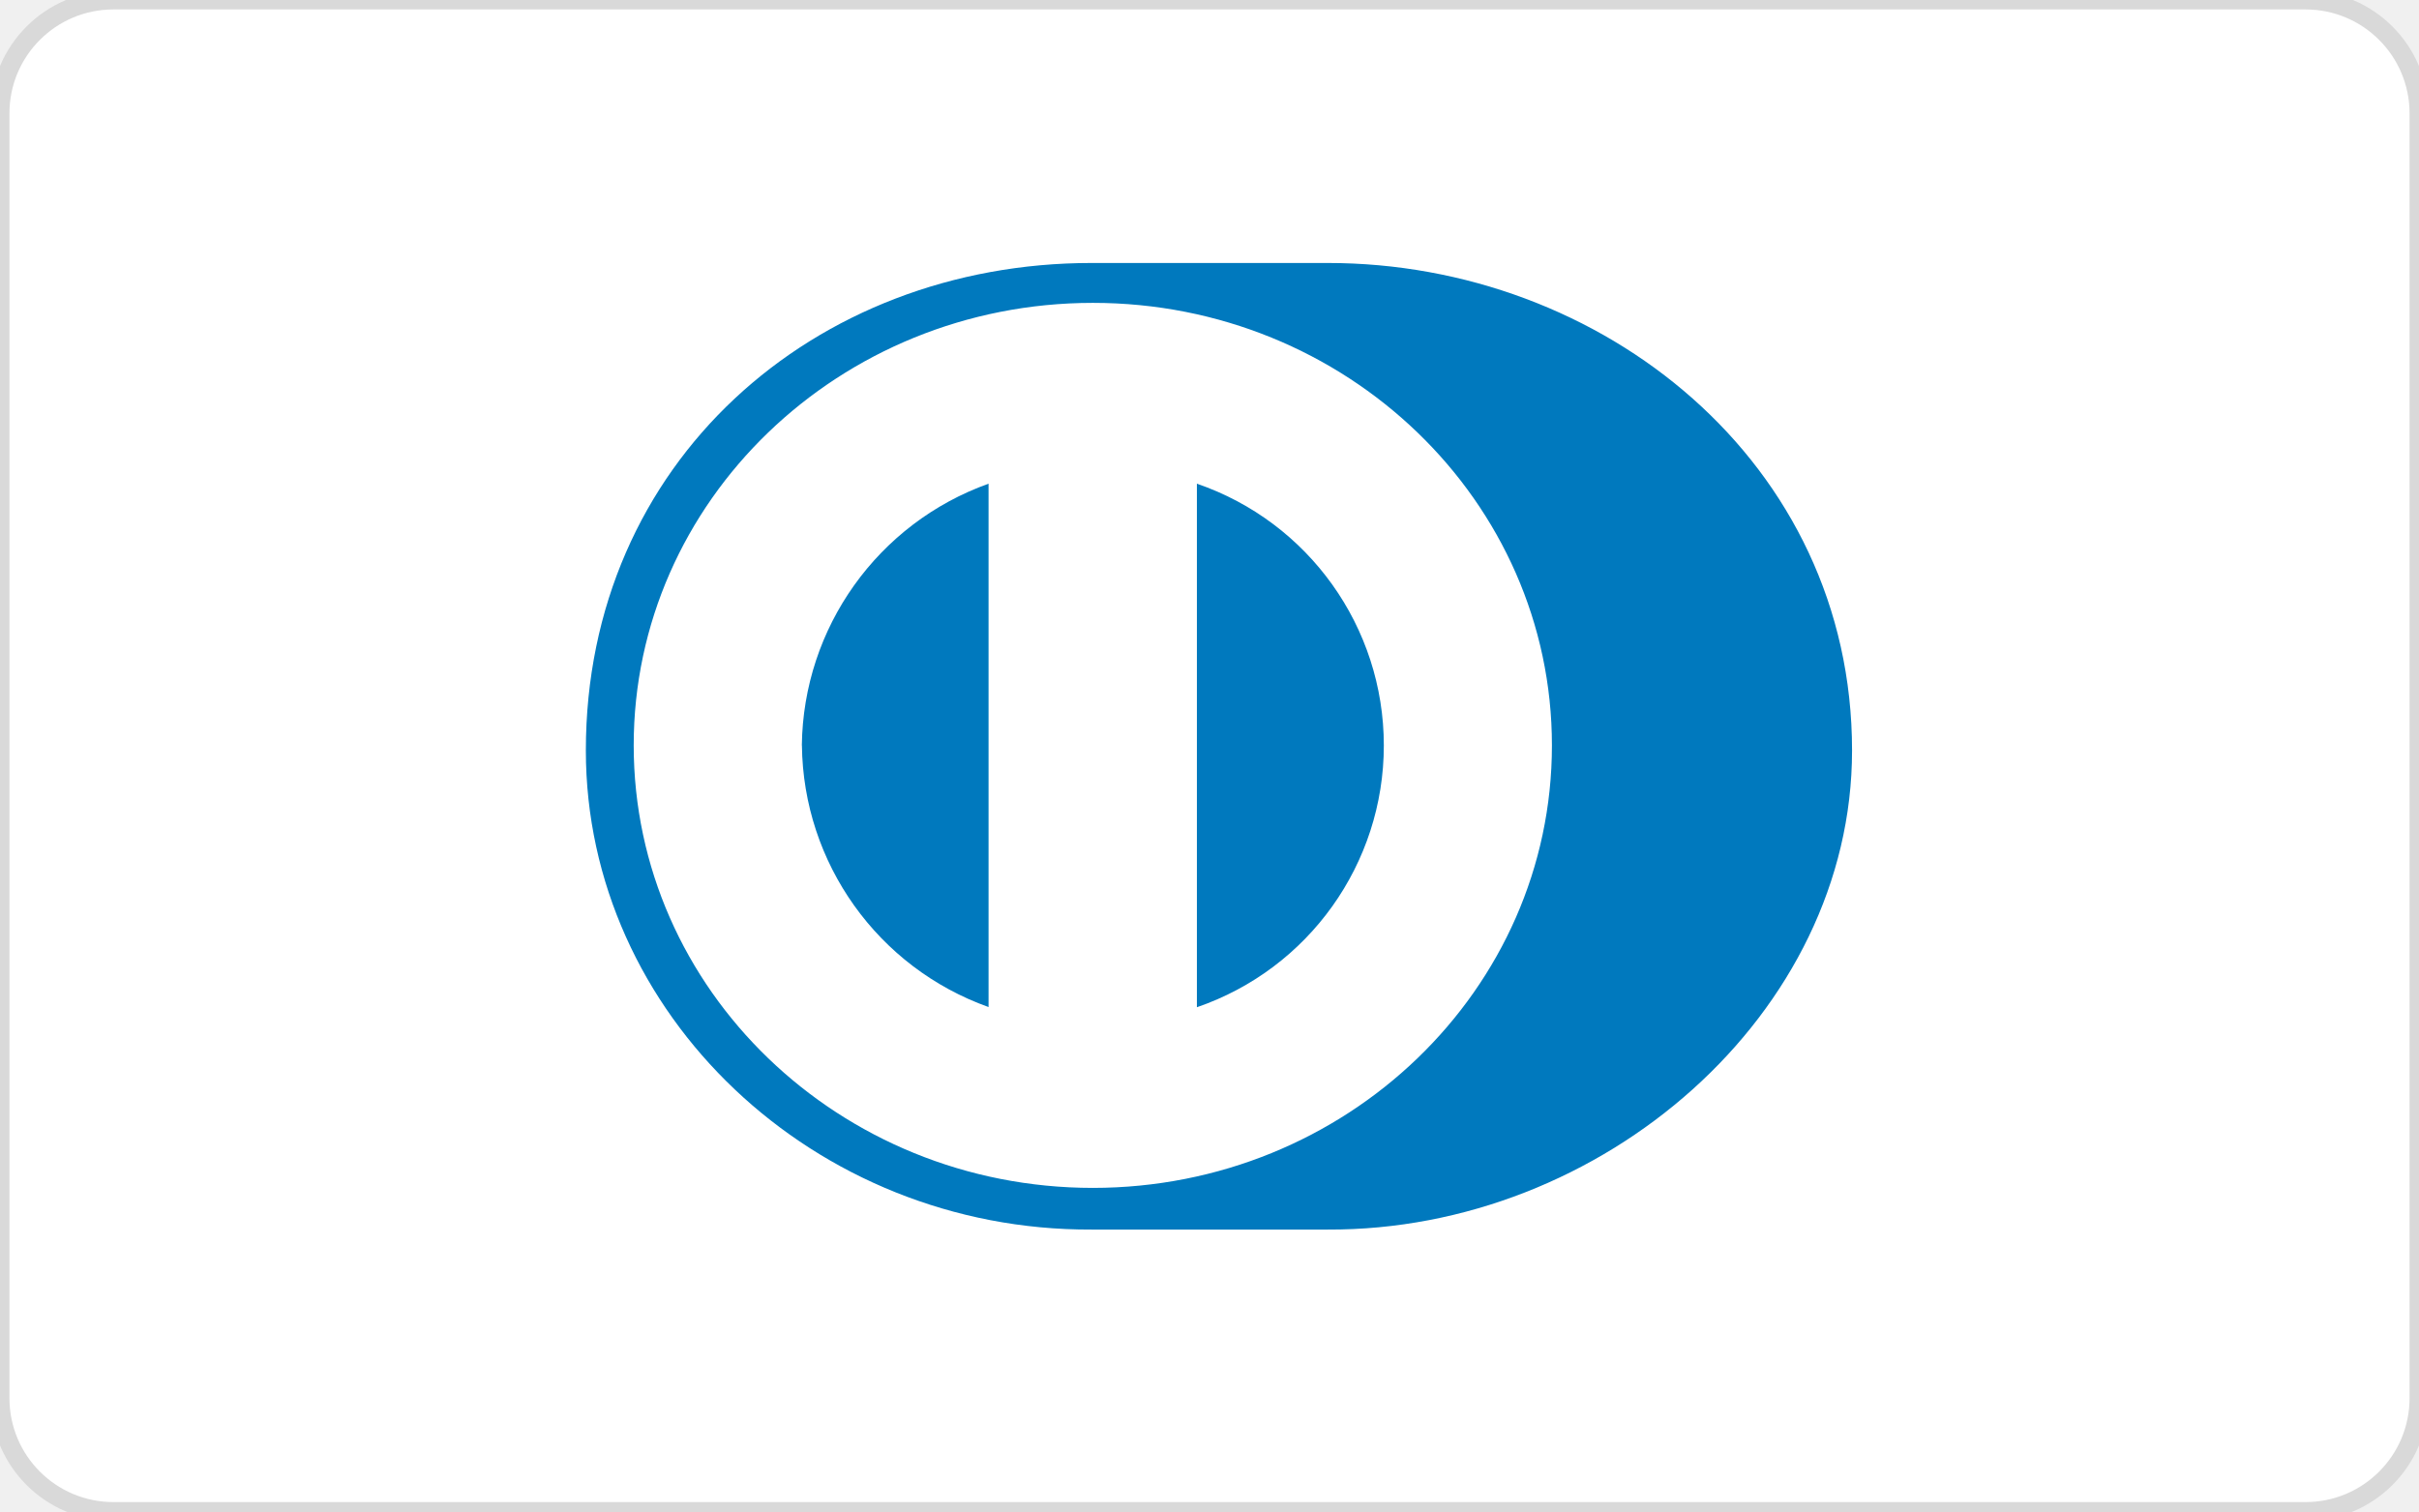
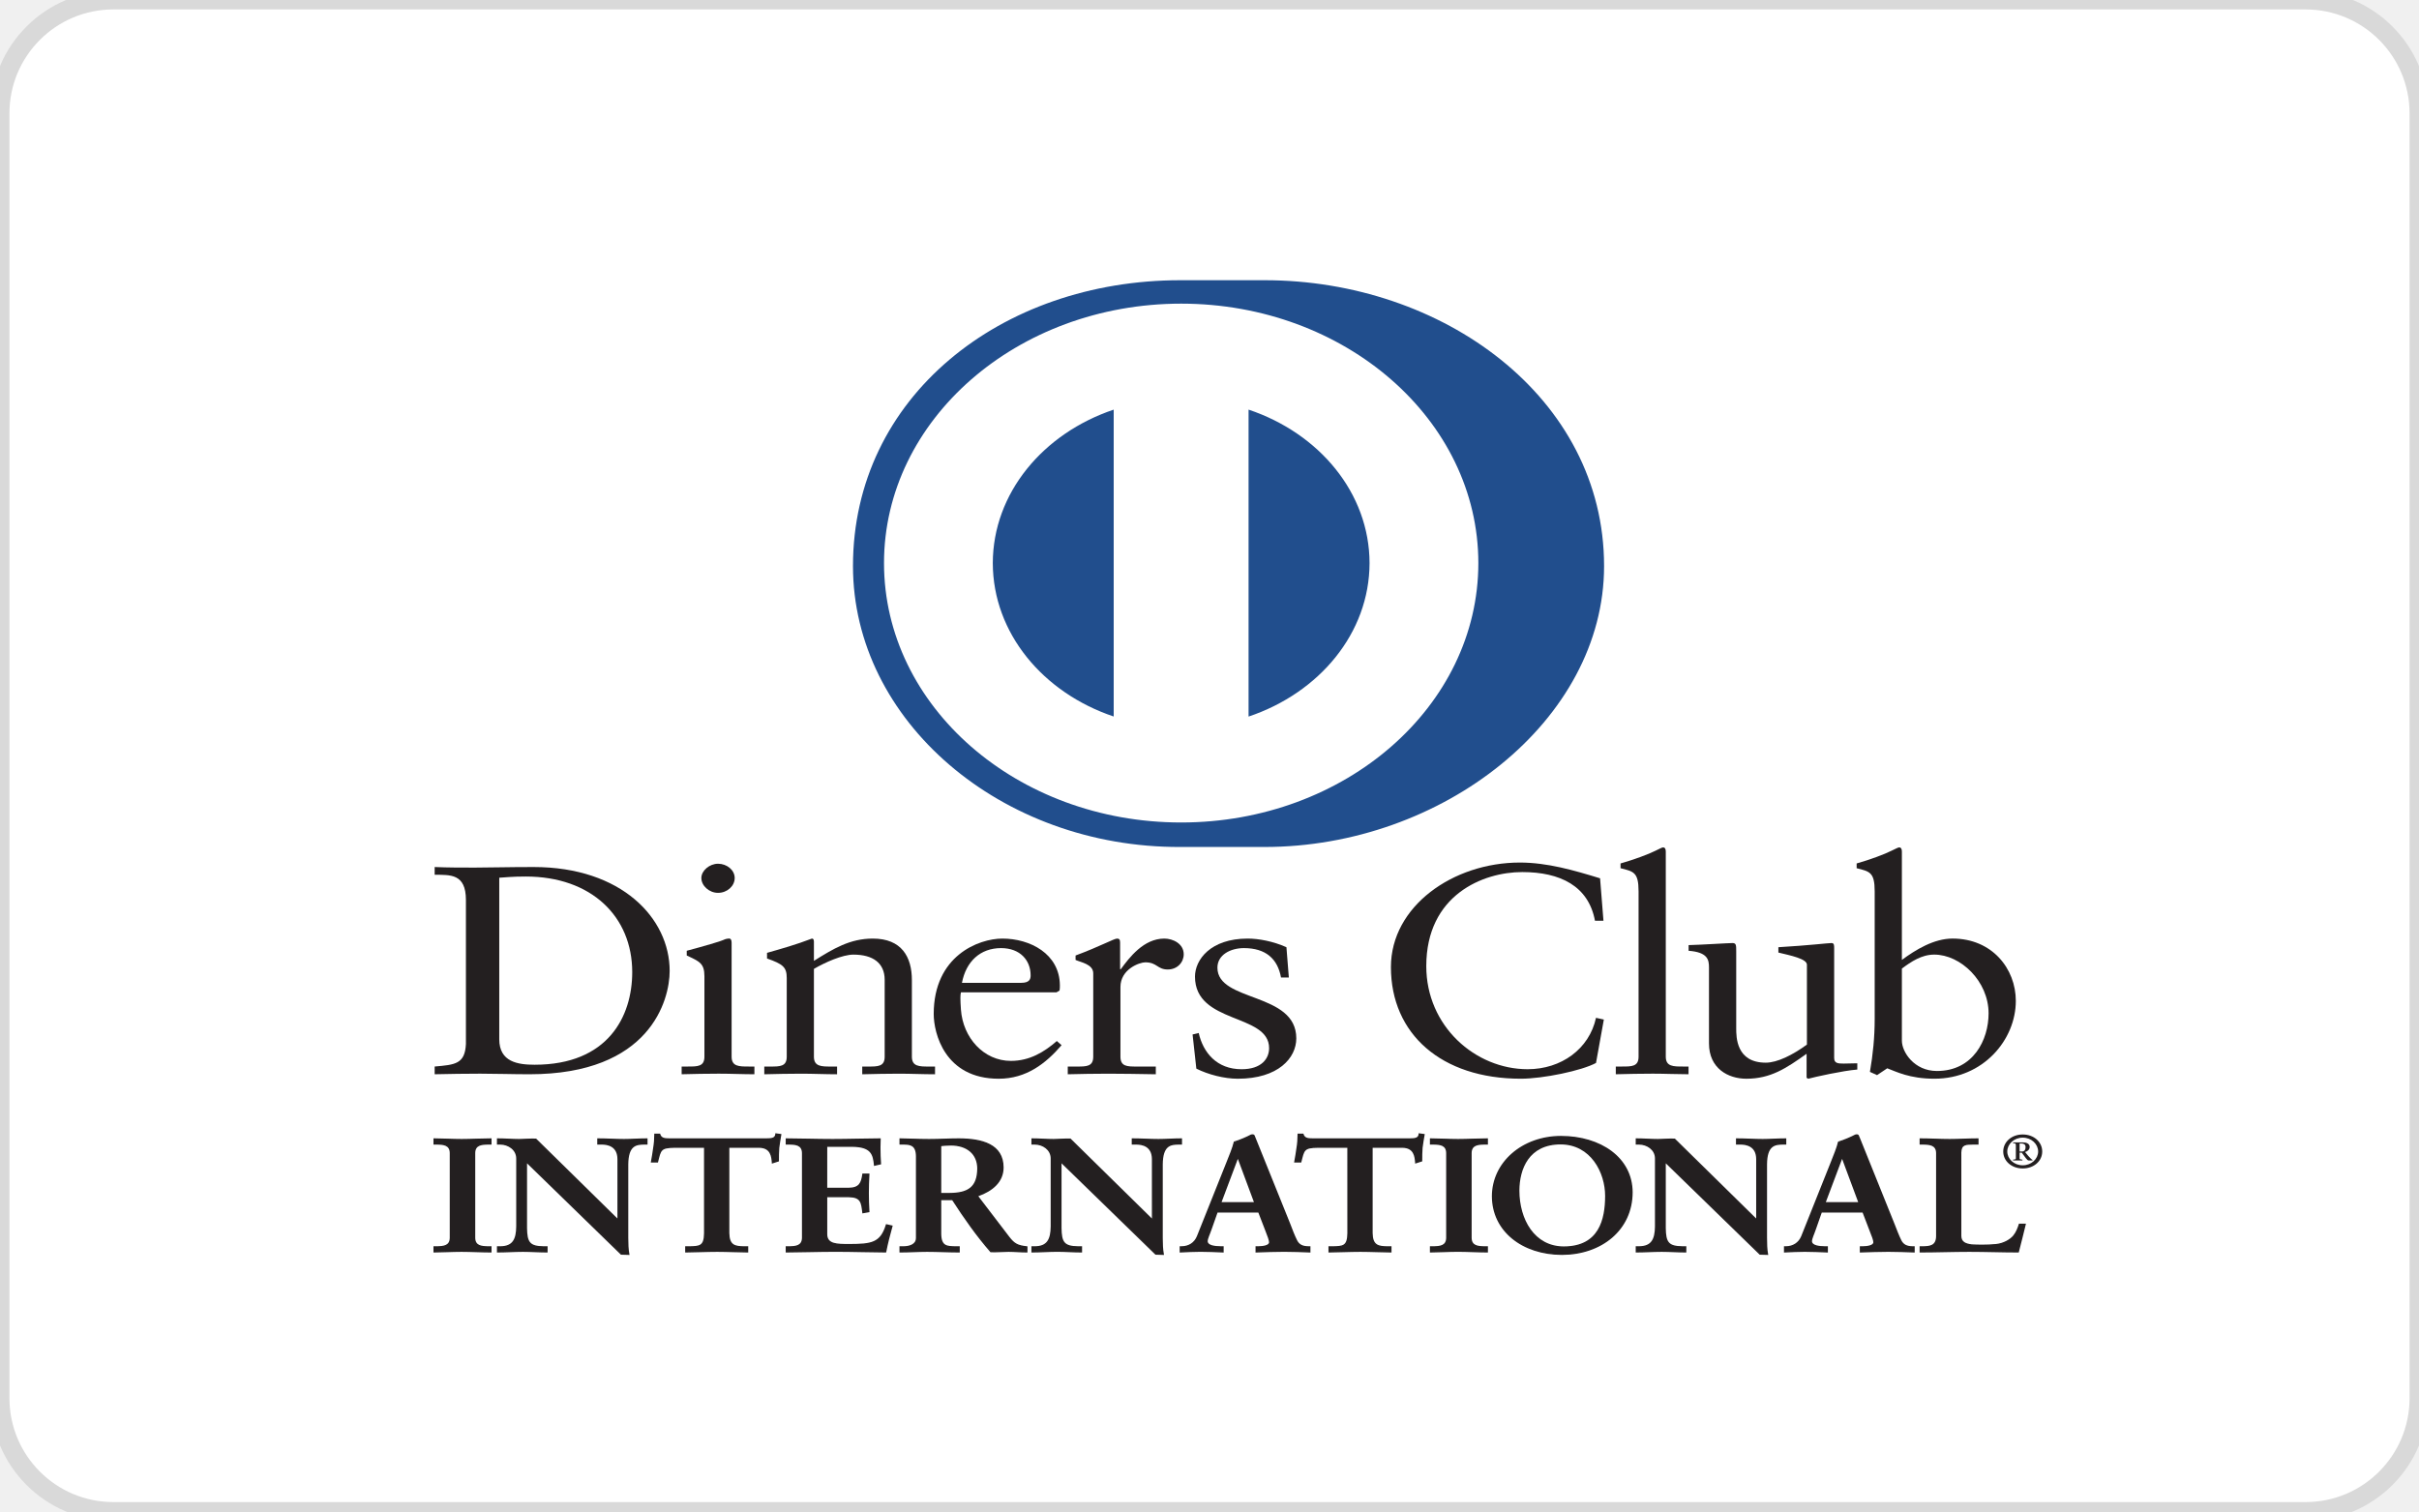
<svg xmlns="http://www.w3.org/2000/svg" id="Diners.svg" width="128" height="80" viewBox="0 0 128 80">
  <defs>
    <style>
      .cls-1 {
        fill: #fff;
        stroke: #d9d9d9;
        stroke-linejoin: round;
        stroke-width: 1px;
      }
- 
-       .cls-2 {
-         fill: #0079be;
-         fill-rule: evenodd;
-       }
    </style>
  </defs>
-   <rect id="Rounded_Rectangle_1_copy_2" data-name="Rounded Rectangle 1 copy 2" class="cls-1" width="128" height="80" rx="6" ry="6" />
-   <path class="cls-2" d="M70.252,13.919H57.765C43.083,13.913,31,24.461,31,39.719,31,53.675,43.08,65.144,57.765,65.077H70.252C84.76,65.144,98,53.672,98,39.719,98,24.458,84.76,13.913,70.252,13.919ZM57.826,62.872C44.41,62.866,33.535,52.385,33.532,39.452S44.41,16.033,57.826,16.03,82.119,26.517,82.119,39.452,71.244,62.866,57.826,62.872ZM63.333,25.6v27.71A14.649,14.649,0,0,0,63.333,25.6Zm-20.9,13.853A14.88,14.88,0,0,0,52.309,53.3V25.6A14.9,14.9,0,0,0,42.429,39.449Z" />
+   <rect id="Rounded_Rectangle_1" data-name="Rounded Rectangle 1" class="cls-1" width="128" height="80" rx="6" ry="6" />
+   <path d="M114.432 66.785C114.432 69.944 111.432 72.505 107.73 72.505H22.27C18.569 72.505 15.568 69.944 15.568 66.785V15.216C15.568 12.057 18.569 9.496 22.27 9.496H107.73C111.432 9.496 114.432 12.057 114.432 15.216V66.785Z" fill="white" />
+   <path d="M24.654 47.632C24.654 46.219 23.809 46.312 23 46.297V45.889C23.701 45.919 24.42 45.919 25.123 45.919C25.879 45.919 26.904 45.889 28.237 45.889C32.897 45.889 35.435 48.606 35.435 51.388C35.435 52.945 34.391 56.857 28.02 56.857C27.103 56.857 26.256 56.826 25.411 56.826C24.602 56.826 23.809 56.84 23 56.857V56.448C24.078 56.353 24.602 56.322 24.654 55.254V47.632ZM26.418 55.002C26.418 56.212 27.408 56.353 28.29 56.353C32.178 56.353 33.454 53.792 33.454 51.451C33.454 48.513 31.295 46.392 27.822 46.392C27.083 46.392 26.742 46.438 26.418 46.455V55.002Z" fill="#231F20" />
+   <path d="M36.069 56.448H36.41C36.913 56.448 37.274 56.448 37.274 55.928V51.671C37.274 50.98 37.004 50.885 36.338 50.571V50.321C37.183 50.099 38.192 49.802 38.263 49.755C38.39 49.692 38.496 49.675 38.588 49.675C38.676 49.675 38.713 49.769 38.713 49.896V55.928C38.713 56.448 39.11 56.448 39.614 56.448H39.919V56.857C39.307 56.857 38.676 56.826 38.03 56.826C37.382 56.826 36.734 56.84 36.069 56.857V56.448ZM37.994 47.256C37.525 47.256 37.112 46.879 37.112 46.47C37.112 46.077 37.545 45.715 37.994 45.715C38.461 45.715 38.876 46.046 38.876 46.47C38.876 46.895 38.479 47.256 37.994 47.256Z" fill="#231F20" />
+   <path d="M41.63 51.766C41.63 51.186 41.431 51.029 40.587 50.73V50.431C41.359 50.211 42.097 50.006 42.961 49.676C43.016 49.676 43.068 49.707 43.068 49.833V50.855C44.096 50.211 44.978 49.676 46.185 49.676C47.713 49.676 48.252 50.65 48.252 51.876V55.929C48.252 56.449 48.649 56.449 49.153 56.449H49.477V56.858C48.845 56.858 48.216 56.827 47.569 56.827C46.921 56.827 46.273 56.842 45.625 56.858V56.449H45.949C46.454 56.449 46.812 56.449 46.812 55.929V51.861C46.812 50.965 46.185 50.525 45.158 50.525C44.582 50.525 43.664 50.933 43.068 51.28V55.929C43.068 56.449 43.466 56.449 43.97 56.449H44.293V56.858C43.664 56.858 43.034 56.827 42.385 56.827C41.738 56.827 41.09 56.842 40.442 56.858V56.449H40.767C41.27 56.449 41.63 56.449 41.63 55.929V51.766Z" fill="#231F20" />
+   <path d="M50.847 52.521C50.81 52.663 50.81 52.898 50.847 53.433C50.953 54.925 52.053 56.15 53.492 56.15C54.483 56.15 55.257 55.679 55.922 55.098L56.173 55.319C55.345 56.277 54.319 57.094 52.845 57.094C49.983 57.094 49.407 54.673 49.407 53.668C49.407 50.588 51.782 49.676 53.04 49.676C54.5 49.676 56.066 50.477 56.083 52.143C56.083 52.239 56.083 52.332 56.066 52.427L55.904 52.521H50.847ZM54.034 52.018C54.483 52.018 54.535 51.814 54.535 51.624C54.535 50.824 53.978 50.18 52.97 50.18C51.873 50.18 51.117 50.886 50.901 52.018H54.034Z" fill="#231F20" />
+   <path d="M56.5 56.449H56.986C57.488 56.449 57.848 56.449 57.848 55.929V51.515C57.848 51.029 57.183 50.933 56.913 50.807V50.572C58.226 50.085 58.946 49.676 59.111 49.676C59.216 49.676 59.27 49.723 59.27 49.881V51.295H59.308C59.757 50.683 60.514 49.676 61.611 49.676C62.061 49.676 62.636 49.943 62.636 50.509C62.636 50.933 62.296 51.312 61.792 51.312C61.232 51.312 61.232 50.933 60.602 50.933C60.296 50.933 59.288 51.295 59.288 52.239V55.929C59.288 56.449 59.648 56.449 60.152 56.449H61.159V56.858C60.169 56.842 59.416 56.827 58.641 56.827C57.903 56.827 57.147 56.842 56.5 56.858V56.449Z" fill="#231F20" />
+   <path d="M63.429 54.673C63.664 55.71 64.382 56.591 65.698 56.591C66.758 56.591 67.154 56.025 67.154 55.475C67.154 53.62 63.232 54.218 63.232 51.688C63.232 50.807 64.042 49.676 66.022 49.676C66.597 49.676 67.37 49.819 68.071 50.133L68.198 51.735H67.784C67.604 50.745 66.975 50.18 65.822 50.18C65.103 50.18 64.419 50.541 64.419 51.216C64.419 53.056 68.593 52.489 68.593 54.957C68.593 55.993 67.641 57.094 65.498 57.094C64.779 57.094 63.932 56.874 63.304 56.56L63.105 54.752L63.429 54.673Z" fill="#231F20" />
+   <path d="M84.846 48.732H84.397C84.055 46.895 82.561 46.156 80.547 46.156C78.475 46.156 75.471 47.365 75.471 51.136C75.471 54.312 78.063 56.59 80.834 56.59C82.614 56.59 84.093 55.521 84.452 53.87L84.866 53.964L84.452 56.259C83.696 56.668 81.662 57.093 80.473 57.093C76.263 57.093 73.6 54.72 73.6 51.185C73.6 47.962 76.894 45.652 80.421 45.652C81.878 45.652 83.281 46.062 84.667 46.486L84.846 48.732Z" fill="#231F20" />
+   <path d="M85.499 56.448H85.839C86.345 56.448 86.704 56.448 86.704 55.928V47.178C86.704 46.156 86.435 46.125 85.75 45.951V45.7C86.469 45.496 87.226 45.214 87.605 45.024C87.8 44.931 87.945 44.85 87.999 44.85C88.109 44.85 88.144 44.946 88.144 45.072V55.928C88.144 56.448 88.54 56.448 89.044 56.448H89.348V56.857C88.738 56.857 88.109 56.826 87.46 56.826C86.813 56.826 86.166 56.84 85.499 56.857V56.448Z" fill="#231F20" />
+   <path d="M97.054 55.993C97.054 56.277 97.251 56.292 97.556 56.292C97.773 56.292 98.042 56.277 98.278 56.277V56.608C97.504 56.67 96.027 57 95.685 57.094L95.595 57.047V55.773C94.516 56.543 93.688 57.094 92.408 57.094C91.436 57.094 90.43 56.543 90.43 55.225V51.201C90.43 50.792 90.358 50.399 89.352 50.322V50.022C90 50.007 91.436 49.913 91.671 49.913C91.871 49.913 91.871 50.022 91.871 50.368V54.422C91.871 54.894 91.871 56.244 93.436 56.244C94.047 56.244 94.857 55.837 95.612 55.287V51.059C95.612 50.745 94.749 50.572 94.102 50.416V50.133C95.72 50.038 96.729 49.913 96.909 49.913C97.054 49.913 97.054 50.022 97.054 50.196V55.993Z" fill="#231F20" />
+   <path d="M100.637 50.806C101.356 50.273 102.328 49.675 103.318 49.675C105.406 49.675 106.666 51.264 106.666 52.976C106.666 55.034 104.937 57.093 102.363 57.093C101.033 57.093 100.331 56.715 99.862 56.542L99.323 56.903L98.946 56.731C99.107 55.804 99.198 54.893 99.198 53.934V47.178C99.198 46.156 98.927 46.125 98.243 45.951V45.7C98.963 45.496 99.719 45.214 100.096 45.023C100.295 44.931 100.438 44.85 100.493 44.85C100.6 44.85 100.637 44.946 100.637 45.072V50.806ZM100.637 55.081C100.637 55.677 101.285 56.684 102.49 56.684C104.416 56.684 105.225 55.034 105.225 53.635C105.225 51.938 103.751 50.524 102.348 50.524C101.679 50.524 101.122 50.902 100.637 51.264V55.081Z" fill="#231F20" />
+   <path d="M22.98 65.997H23.117C23.469 65.997 23.841 65.955 23.841 65.51V61.031C23.841 60.585 23.469 60.543 23.117 60.543H22.98V60.286C23.361 60.286 23.949 60.32 24.43 60.32C24.919 60.32 25.506 60.286 25.967 60.286V60.543H25.828C25.477 60.543 25.105 60.585 25.105 61.031V65.51C25.105 65.955 25.477 65.997 25.828 65.997H25.967V66.254C25.497 66.254 24.908 66.221 24.42 66.221C23.939 66.221 23.361 66.254 22.98 66.254V65.997Z" fill="#231F20" />
+   <path d="M25.967 66.291C25.493 66.291 24.907 66.257 24.419 66.257C23.94 66.257 23.364 66.291 22.98 66.291H22.937V66.254V65.998V65.96H22.98H23.116C23.472 65.953 23.795 65.928 23.798 65.51V61.031C23.795 60.612 23.472 60.585 23.116 60.58H22.937V60.542V60.249H22.98C23.364 60.249 23.951 60.282 24.43 60.282C24.917 60.282 25.503 60.249 25.967 60.249H26.01V60.287V60.58H25.967H25.83C25.474 60.585 25.149 60.612 25.147 61.031V65.51C25.149 65.928 25.474 65.953 25.83 65.96H26.01V65.998V66.291H25.967ZM25.924 66.218L25.925 66.036H25.83C25.48 66.036 25.064 65.982 25.061 65.51V61.031C25.064 60.558 25.48 60.505 25.83 60.505H25.924V60.323C25.472 60.323 24.905 60.357 24.43 60.357C23.965 60.357 23.402 60.325 23.023 60.323V60.505H23.116C23.466 60.505 23.883 60.558 23.883 61.031V65.51C23.883 65.982 23.466 66.036 23.116 66.036H23.023V66.218C23.402 66.215 23.955 66.183 24.419 66.183C24.896 66.183 25.462 66.215 25.924 66.218Z" fill="#231F20" />
+   <path d="M32.694 64.569L32.714 64.552V61.347C32.714 60.645 32.155 60.542 31.862 60.542H31.646V60.286C32.107 60.286 32.557 60.32 33.017 60.32C33.418 60.32 33.822 60.286 34.221 60.286V60.542H34.076C33.663 60.542 33.203 60.611 33.203 61.628V65.519C33.203 65.818 33.213 66.117 33.261 66.383H32.889L27.847 61.474V64.998C27.847 65.742 28.012 65.997 28.766 65.997H28.933V66.254C28.512 66.254 28.091 66.221 27.67 66.221C27.231 66.221 26.78 66.254 26.338 66.254V65.997H26.476C27.151 65.997 27.357 65.595 27.357 64.913V61.311C27.357 60.833 26.905 60.542 26.466 60.542H26.338V60.286C26.71 60.286 27.092 60.32 27.463 60.32C27.758 60.32 28.042 60.286 28.336 60.286L32.694 64.569Z" fill="#231F20" />
+   <path d="M33.261 66.419L32.857 66.407L27.888 61.571V64.998C27.9 65.741 28.029 65.952 28.766 65.96H28.976V65.997V66.291H28.933C28.509 66.291 28.088 66.257 27.67 66.257C27.232 66.257 26.782 66.291 26.338 66.291H26.295V66.254V65.96H26.338H26.476C27.123 65.957 27.308 65.594 27.315 64.913V61.312C27.313 60.857 26.886 60.58 26.466 60.58H26.295V60.541V60.249H26.338C26.712 60.249 27.096 60.282 27.463 60.282C27.755 60.282 28.038 60.249 28.368 60.262L32.671 64.492V61.347C32.666 60.668 32.147 60.585 31.862 60.58H31.603V60.541V60.249H31.646C32.109 60.249 32.559 60.282 33.017 60.282C33.415 60.282 33.817 60.249 34.221 60.249H34.264V60.286V60.58H34.221H34.076C33.671 60.589 33.257 60.62 33.245 61.628V65.519C33.245 65.818 33.256 66.117 33.303 66.376L33.312 66.419H33.261ZM32.889 66.344H33.213C33.169 66.087 33.161 65.803 33.161 65.519V61.628C33.161 60.602 33.654 60.505 34.076 60.505H34.179V60.323C33.793 60.325 33.406 60.356 33.017 60.356C32.568 60.356 32.133 60.325 31.69 60.323L31.689 60.505H31.862C32.163 60.505 32.756 60.622 32.756 61.347L32.743 64.579L32.724 64.596L32.691 64.623L28.336 60.323C28.045 60.323 27.762 60.356 27.463 60.356C27.104 60.356 26.736 60.325 26.381 60.323L26.379 60.505H26.466C26.926 60.505 27.398 60.812 27.398 61.312V64.913C27.398 65.597 27.18 66.034 26.476 66.037L26.381 66.034V66.218C26.805 66.215 27.242 66.183 27.67 66.183C28.078 66.183 28.486 66.215 28.89 66.218V66.037H28.766C27.996 66.034 27.805 65.741 27.804 64.998V61.378L32.889 66.344ZM32.671 64.552V64.549L32.664 64.543L32.671 64.552Z" fill="#231F20" />
+   <path d="M35.691 60.713C34.955 60.713 34.927 60.868 34.78 61.491H34.486C34.525 61.252 34.574 61.013 34.604 60.765C34.643 60.524 34.663 60.286 34.663 60.038H34.898C34.976 60.295 35.221 60.286 35.487 60.286H40.537C40.803 60.286 41.047 60.278 41.068 60.021L41.301 60.056C41.264 60.286 41.223 60.517 41.195 60.748C41.176 60.979 41.176 61.209 41.176 61.44L40.881 61.535C40.861 61.219 40.813 60.713 40.157 60.713H38.551V65.262C38.551 65.922 38.894 65.997 39.363 65.997H39.55V66.254C39.168 66.254 38.482 66.221 37.954 66.221C37.366 66.221 36.68 66.254 36.298 66.254V65.997H36.484C37.024 65.997 37.297 65.955 37.297 65.28V60.713H35.691Z" fill="#231F20" />
+   <path d="M39.551 66.291C39.165 66.291 38.48 66.257 37.954 66.257C37.367 66.257 36.682 66.291 36.298 66.291H36.256V66.254V65.96H36.298H36.484C37.024 65.949 37.241 65.943 37.253 65.28V60.75H35.691V60.713V60.675H37.338V65.28C37.338 65.966 37.021 66.036 36.484 66.036H36.34V66.217C36.726 66.215 37.386 66.183 37.954 66.183C38.464 66.183 39.118 66.215 39.506 66.217V66.036H39.363C38.89 66.036 38.508 65.934 38.508 65.262V60.675H40.157C40.814 60.677 40.901 61.165 40.921 61.483L41.133 61.415C41.133 61.191 41.134 60.968 41.152 60.743C41.18 60.522 41.216 60.305 41.253 60.086L41.104 60.064C41.058 60.313 40.782 60.326 40.537 60.323H35.487H35.435C35.205 60.323 34.954 60.314 34.866 60.075H34.705C34.703 60.311 34.684 60.541 34.647 60.769C34.618 61.004 34.573 61.229 34.537 61.456H34.746C34.875 60.859 34.959 60.667 35.691 60.675V60.713V60.75C34.966 60.763 34.981 60.868 34.822 61.5L34.815 61.529H34.78H34.437L34.443 61.485C34.483 61.246 34.532 61.006 34.561 60.758C34.601 60.521 34.62 60.283 34.62 60.038V60.001H34.662H34.931L34.938 60.028C35.005 60.243 35.186 60.245 35.435 60.249H35.487H40.537C40.81 60.245 41.008 60.241 41.025 60.018L41.029 59.977L41.073 59.985L41.35 60.023L41.343 60.061C41.304 60.291 41.266 60.521 41.236 60.75C41.218 60.979 41.218 61.209 41.218 61.44V61.466L41.189 61.476L40.843 61.587L40.84 61.537C40.814 61.215 40.776 60.75 40.157 60.75H38.593V65.262C38.603 65.907 38.896 65.952 39.363 65.96H39.592V65.997V66.291H39.551Z" fill="#231F20" />
+   <path d="M41.616 65.997H41.754C42.105 65.997 42.478 65.955 42.478 65.51V61.031C42.478 60.585 42.105 60.543 41.754 60.543H41.616V60.286C42.211 60.286 43.232 60.32 44.053 60.32C44.877 60.32 45.894 60.286 46.56 60.286C46.543 60.654 46.552 61.219 46.581 61.595L46.286 61.663C46.239 61.107 46.121 60.663 45.092 60.663H43.733V62.902H44.896C45.483 62.902 45.612 62.612 45.67 62.15H45.963C45.944 62.484 45.934 62.817 45.934 63.151C45.934 63.476 45.944 63.801 45.963 64.125L45.67 64.176C45.612 63.664 45.582 63.33 44.906 63.33H43.733V65.322C43.733 65.878 44.299 65.878 44.926 65.878C46.101 65.878 46.62 65.809 46.914 64.836L47.187 64.895C47.06 65.349 46.943 65.8 46.855 66.254C46.228 66.254 45.102 66.221 44.222 66.221C43.339 66.221 42.175 66.254 41.616 66.254V65.997Z" fill="#231F20" />
+   <path d="M46.855 66.291C46.226 66.291 45.099 66.255 44.221 66.255C43.339 66.255 42.175 66.291 41.616 66.291H41.575V66.254V65.997V65.96H41.616H41.754C42.108 65.955 42.43 65.928 42.435 65.51V61.031C42.43 60.613 42.108 60.585 41.754 60.58H41.575V60.542V60.249H41.616C42.214 60.249 43.233 60.282 44.053 60.282C44.876 60.282 45.893 60.249 46.56 60.249H46.603L46.602 60.288C46.595 60.416 46.591 60.568 46.591 60.729C46.591 61.024 46.602 61.348 46.621 61.592L46.623 61.622L46.59 61.631L46.245 61.71L46.244 61.665C46.186 61.111 46.101 60.707 45.092 60.699H43.773L43.772 62.864H44.896C45.46 62.859 45.561 62.607 45.628 62.146L45.63 62.112H45.669H46.007L46.006 62.151C45.987 62.485 45.976 62.817 45.976 63.151C45.976 63.474 45.987 63.798 46.006 64.123L46.007 64.154L45.971 64.162L45.63 64.221L45.628 64.181C45.56 63.659 45.556 63.373 44.906 63.366H43.773V65.321C43.774 65.841 44.287 65.838 44.926 65.841C46.105 65.835 46.577 65.784 46.872 64.826L46.882 64.791L46.923 64.797L47.237 64.868L47.228 64.903C47.101 65.356 46.984 65.808 46.896 66.26L46.888 66.291H46.855ZM46.818 66.217C46.904 65.784 47.015 65.353 47.135 64.922L46.943 64.88C46.65 65.836 46.081 65.922 44.926 65.915C44.308 65.915 43.692 65.915 43.688 65.321V63.293H44.906C45.59 63.287 45.659 63.647 45.708 64.133L45.919 64.096C45.9 63.78 45.891 63.464 45.891 63.151C45.891 62.829 45.9 62.509 45.919 62.186H45.708C45.653 62.633 45.493 62.944 44.896 62.939H43.688V60.625H45.092C46.111 60.617 46.279 61.078 46.324 61.616L46.535 61.566C46.518 61.324 46.507 61.014 46.507 60.729C46.507 60.583 46.511 60.444 46.516 60.323C45.851 60.325 44.858 60.356 44.053 60.356C43.248 60.356 42.258 60.325 41.659 60.323V60.505H41.754C42.102 60.505 42.519 60.558 42.521 61.031V65.51C42.519 65.982 42.102 66.034 41.754 66.036H41.659V66.217C42.229 66.215 43.361 66.183 44.221 66.183C45.085 66.183 46.187 66.215 46.818 66.217Z" fill="#231F20" />
+   <path d="M48.511 61.191C48.511 60.568 48.119 60.542 47.815 60.542H47.638V60.286C47.951 60.286 48.559 60.32 49.157 60.32C49.743 60.32 50.214 60.286 50.733 60.286C51.965 60.286 53.064 60.576 53.064 61.791C53.064 62.56 52.476 63.03 51.703 63.296L53.376 65.484C53.651 65.846 53.845 65.947 54.327 65.997V66.254C54.003 66.254 53.689 66.221 53.367 66.221C53.064 66.221 52.749 66.254 52.447 66.254C51.692 65.391 51.045 64.468 50.41 63.483H49.764V65.314C49.764 65.972 50.116 65.997 50.565 65.997H50.742V66.254C50.183 66.254 49.617 66.221 49.058 66.221C48.588 66.221 48.128 66.254 47.638 66.254V65.997H47.815C48.178 65.997 48.511 65.853 48.511 65.537V61.191ZM49.764 63.175H50.243C51.223 63.175 51.751 62.851 51.751 61.841C51.751 61.081 51.193 60.594 50.32 60.594C50.026 60.594 49.901 60.62 49.764 60.628V63.175Z" fill="#231F20" />
+   <path d="M54.327 66.291C53.998 66.291 53.687 66.257 53.365 66.257C53.066 66.257 52.753 66.291 52.412 66.277C51.661 65.416 51.017 64.498 50.385 63.522H49.806V65.312C49.817 65.956 50.112 65.951 50.565 65.96H50.785V65.997V66.291H50.741C50.181 66.291 49.612 66.257 49.057 66.257C48.59 66.257 48.13 66.291 47.638 66.291H47.595V66.254V65.96H47.638H47.815C48.167 65.958 48.465 65.824 48.466 65.537V61.191C48.459 60.585 48.119 60.588 47.815 60.58H47.595V60.543V60.249H47.638C47.955 60.249 48.559 60.282 49.157 60.282C49.741 60.282 50.211 60.249 50.733 60.249C51.967 60.251 53.103 60.548 53.106 61.79C53.106 62.561 52.522 63.044 51.767 63.312L53.411 65.464C53.685 65.818 53.856 65.907 54.332 65.96L54.368 65.965V65.997V66.291H54.327ZM49.764 63.446H50.433L50.445 63.465C51.083 64.448 51.726 65.371 52.447 66.218C52.745 66.218 53.06 66.183 53.365 66.183C53.677 66.183 53.98 66.213 54.283 66.217V66.029C53.825 65.98 53.609 65.859 53.342 65.505L51.637 63.279L51.685 63.262C52.452 62.998 53.02 62.542 53.021 61.79C53.02 60.604 51.964 60.328 50.733 60.323C50.217 60.323 49.746 60.357 49.157 60.357C48.581 60.357 48 60.325 47.68 60.323V60.505H47.815C48.119 60.505 48.551 60.549 48.551 61.191V65.537C48.551 65.88 48.183 66.036 47.815 66.036H47.68V66.217C48.151 66.215 48.598 66.183 49.057 66.183C49.604 66.183 50.157 66.215 50.699 66.217V66.036H50.565C50.119 66.036 49.72 65.988 49.72 65.312V63.446H49.764ZM49.764 63.212H49.72V60.594L49.758 60.591C49.892 60.582 50.024 60.558 50.32 60.558C51.212 60.558 51.793 61.064 51.794 61.843C51.791 62.864 51.23 63.211 50.243 63.212H49.764ZM50.243 63.139C51.212 63.13 51.7 62.837 51.71 61.843C51.704 61.096 51.173 60.633 50.32 60.63C50.056 60.63 49.931 60.651 49.806 60.662V63.139H50.243Z" fill="#231F20" />
+   <path d="M60.976 64.569L60.993 64.552V61.347C60.993 60.645 60.437 60.542 60.143 60.542H59.929V60.286C60.389 60.286 60.838 60.32 61.299 60.32C61.702 60.32 62.1 60.286 62.505 60.286V60.542H62.357C61.946 60.542 61.486 60.611 61.486 61.628V65.519C61.486 65.818 61.495 66.117 61.544 66.383H61.173L56.13 61.474V64.998C56.13 65.742 56.296 65.997 57.05 65.997H57.216V66.254C56.796 66.254 56.374 66.221 55.953 66.221C55.511 66.221 55.061 66.254 54.621 66.254V65.997H54.757C55.433 65.997 55.64 65.595 55.64 64.913V61.311C55.64 60.833 55.189 60.542 54.749 60.542H54.621V60.286C54.992 60.286 55.377 60.32 55.748 60.32C56.039 60.32 56.324 60.286 56.619 60.286L60.976 64.569Z" fill="#231F20" />
+   <path d="M61.543 66.419L61.141 66.407L56.171 61.571V64.997C56.182 65.742 56.311 65.952 57.05 65.96H57.257V65.997V66.291H57.215C56.791 66.291 56.371 66.255 55.951 66.255C55.514 66.255 55.062 66.291 54.621 66.291H54.577V66.254V65.96H54.621H54.757C55.404 65.958 55.589 65.594 55.596 64.911V61.311C55.594 60.855 55.167 60.58 54.749 60.58H54.577V60.542V60.249H54.621C54.995 60.249 55.378 60.282 55.748 60.282C56.035 60.282 56.319 60.249 56.647 60.26L60.952 64.492V61.347C60.949 60.668 60.428 60.584 60.143 60.58H59.885V60.542V60.249H59.927C60.39 60.249 60.842 60.282 61.299 60.282C61.698 60.282 62.099 60.249 62.503 60.249H62.546V60.287V60.58H62.503H62.357C61.953 60.588 61.537 60.62 61.527 61.628V65.519C61.527 65.818 61.536 66.115 61.586 66.377L61.591 66.419H61.543ZM61.172 66.344H61.493C61.45 66.089 61.442 65.803 61.442 65.519V61.628C61.443 60.602 61.938 60.507 62.357 60.505H62.46V60.323C62.075 60.325 61.688 60.356 61.299 60.356C60.849 60.356 60.413 60.325 59.97 60.323V60.505H60.143C60.445 60.507 61.038 60.622 61.038 61.347L61.024 64.579L61.006 64.596L60.975 64.624L56.619 60.323C56.327 60.323 56.043 60.356 55.748 60.356C55.384 60.356 55.018 60.325 54.663 60.323V60.505H54.749C55.209 60.507 55.68 60.81 55.68 61.311V64.911C55.68 65.597 55.459 66.034 54.757 66.037L54.663 66.036V66.217C55.086 66.215 55.522 66.183 55.951 66.183C56.362 66.183 56.769 66.215 57.174 66.217V66.037H57.05C56.279 66.036 56.087 65.742 56.085 64.997V61.38L61.172 66.344ZM60.952 64.552V64.55L60.945 64.543L60.952 64.552Z" fill="#231F20" />
+   <path d="M64.081 65.032C63.982 65.322 63.864 65.546 63.864 65.698C63.864 65.955 64.276 65.998 64.599 65.998H64.708V66.254C64.315 66.236 63.915 66.221 63.521 66.221C63.169 66.221 62.818 66.236 62.464 66.254V65.998H62.524C62.905 65.998 63.229 65.8 63.375 65.441L64.941 61.518C65.069 61.201 65.246 60.774 65.305 60.456C65.617 60.363 66.01 60.193 66.195 60.089C66.226 60.08 66.244 60.072 66.274 60.072C66.303 60.072 66.321 60.072 66.343 60.098C66.372 60.166 66.4 60.243 66.431 60.311L68.233 64.784C68.351 65.082 68.467 65.398 68.592 65.656C68.712 65.896 68.918 65.998 69.242 65.998H69.3V66.254C68.859 66.236 68.418 66.221 67.95 66.221C67.47 66.221 66.979 66.236 66.479 66.254V65.998H66.587C66.811 65.998 67.195 65.964 67.195 65.75C67.195 65.639 67.107 65.408 66.998 65.133L66.616 64.142H64.394L64.081 65.032ZM65.51 61.244H65.49L64.58 63.664H66.41L65.51 61.244Z" fill="#231F20" />
+   <path d="M69.297 66.291C68.857 66.274 68.416 66.255 67.95 66.255C67.47 66.255 66.981 66.274 66.481 66.291L66.436 66.293V66.254V65.959H66.479H66.587C66.814 65.959 67.15 65.914 67.151 65.75C67.153 65.652 67.066 65.418 66.958 65.146L66.585 64.179H64.425L64.12 65.043C64.022 65.333 63.903 65.559 63.905 65.698C63.908 65.907 64.273 65.959 64.599 65.959H64.749V65.998V66.293L64.705 66.291C64.313 66.274 63.914 66.255 63.522 66.255C63.172 66.255 62.818 66.274 62.468 66.291L62.422 66.293V66.254V65.959H62.464H62.524C62.888 65.958 63.191 65.776 63.333 65.429L64.901 61.505C65.028 61.188 65.206 60.763 65.29 60.421C65.597 60.33 65.992 60.157 66.179 60.054C66.207 60.046 66.234 60.035 66.273 60.035C66.297 60.034 66.35 60.039 66.382 60.084C66.41 60.154 66.441 60.231 66.47 60.3L68.273 64.772C68.388 65.071 68.506 65.387 68.634 65.64C68.747 65.868 68.927 65.958 69.242 65.959H69.341V65.998V66.293L69.297 66.291ZM66.522 66.215C67.006 66.2 67.482 66.183 67.95 66.183C68.404 66.183 68.831 66.2 69.256 66.215V66.036H69.242C68.906 66.038 68.675 65.922 68.555 65.67C68.427 65.412 68.308 65.095 68.193 64.795L66.39 60.323C66.36 60.255 66.332 60.178 66.307 60.117C66.297 60.109 66.299 60.109 66.292 60.109H66.273C66.254 60.109 66.242 60.114 66.216 60.12C66.028 60.227 65.636 60.395 65.344 60.462C65.285 60.786 65.108 61.213 64.981 61.53L63.414 65.454C63.265 65.825 62.921 66.036 62.524 66.036H62.507V66.215C62.843 66.2 63.182 66.183 63.522 66.183C63.901 66.183 64.287 66.2 64.662 66.215V66.036H64.599C64.279 66.032 63.833 66.001 63.822 65.698C63.823 65.529 63.943 65.31 64.039 65.021L64.08 65.032L64.039 65.02L64.361 64.106H66.645L67.037 65.122C67.147 65.397 67.236 65.625 67.236 65.75C67.221 66.011 66.809 66.031 66.587 66.036H66.522V66.215ZM64.52 63.701L65.458 61.206H65.51H65.54L66.47 63.701H64.52ZM64.638 63.626H66.352L65.5 61.335L64.638 63.626Z" fill="#231F20" />
+   <path d="M69.732 60.713C68.998 60.713 68.968 60.868 68.821 61.491H68.526C68.565 61.252 68.615 61.013 68.645 60.765C68.684 60.524 68.703 60.286 68.703 60.038H68.939C69.016 60.295 69.261 60.286 69.526 60.286H74.579C74.843 60.286 75.087 60.278 75.106 60.021L75.341 60.056C75.304 60.286 75.265 60.517 75.235 60.748C75.213 60.979 75.213 61.209 75.213 61.44L74.921 61.535C74.903 61.219 74.854 60.713 74.197 60.713H72.591V65.262C72.591 65.922 72.934 65.997 73.403 65.997H73.59V66.254C73.208 66.254 72.524 66.221 71.994 66.221C71.407 66.221 70.72 66.254 70.338 66.254V65.997H70.525C71.064 65.997 71.338 65.955 71.338 65.28V60.713H69.732Z" fill="#231F20" />
+   <path d="M73.59 66.291C73.206 66.291 72.519 66.257 71.993 66.257C71.408 66.257 70.722 66.291 70.339 66.291H70.295V66.254V65.96H70.339H70.525C71.065 65.949 71.281 65.943 71.294 65.28L71.293 60.75H69.732V60.713V60.675H71.38V65.28C71.38 65.966 71.062 66.034 70.525 66.036H70.38V66.218C70.767 66.215 71.425 66.183 71.993 66.183C72.505 66.183 73.16 66.215 73.547 66.218V66.036H73.403C72.931 66.034 72.55 65.935 72.549 65.262V60.675H74.196C74.854 60.677 74.94 61.165 74.959 61.483L75.172 61.415C75.172 61.191 75.173 60.968 75.193 60.744C75.219 60.524 75.257 60.305 75.292 60.087L75.144 60.064C75.099 60.313 74.823 60.327 74.579 60.323H69.526H69.476C69.245 60.325 68.995 60.314 68.906 60.074H68.746C68.744 60.311 68.724 60.541 68.686 60.769C68.659 61.005 68.612 61.231 68.575 61.456H68.785C68.914 60.859 68.999 60.666 69.732 60.675V60.713V60.75C69.006 60.761 69.022 60.868 68.862 61.5L68.855 61.529H68.821H68.477L68.483 61.487C68.524 61.246 68.572 61.006 68.601 60.76C68.641 60.521 68.659 60.283 68.659 60.038V60.001H68.703H68.97L68.978 60.028C69.047 60.243 69.225 60.245 69.476 60.249H69.526H74.579C74.85 60.245 75.048 60.241 75.065 60.019L75.067 59.977L75.112 59.985L75.39 60.023L75.384 60.061C75.343 60.291 75.306 60.521 75.276 60.75C75.257 60.979 75.257 61.209 75.257 61.44V61.466L75.228 61.476L74.881 61.587L74.88 61.537C74.854 61.215 74.815 60.75 74.196 60.75H72.633V65.262C72.643 65.907 72.936 65.952 73.403 65.96H73.631V65.997V66.291H73.59Z" fill="#231F20" />
+   <path d="M75.705 65.997H75.842C76.195 65.997 76.566 65.955 76.566 65.51V61.031C76.566 60.585 76.195 60.543 75.842 60.543H75.705V60.286C76.087 60.286 76.674 60.32 77.153 60.32C77.644 60.32 78.231 60.286 78.692 60.286V60.543H78.555C78.201 60.543 77.829 60.585 77.829 61.031V65.51C77.829 65.955 78.201 65.997 78.555 65.997H78.692V66.254C78.222 66.254 77.634 66.221 77.145 66.221C76.664 66.221 76.087 66.254 75.705 66.254V65.997Z" fill="#231F20" />
+   <path d="M78.692 66.291C78.219 66.291 77.633 66.255 77.145 66.255C76.666 66.255 76.088 66.291 75.705 66.291H75.663V66.254V65.997V65.96H75.705H75.843C76.195 65.955 76.521 65.928 76.523 65.51V61.031C76.521 60.613 76.195 60.585 75.843 60.58H75.663V60.542V60.249H75.705C76.088 60.249 76.677 60.282 77.153 60.282C77.641 60.282 78.228 60.249 78.692 60.249H78.733V60.286V60.58H78.692H78.555C78.197 60.585 77.875 60.613 77.871 61.031V65.51C77.875 65.928 78.197 65.955 78.555 65.96H78.733V65.997V66.291H78.692ZM78.648 66.217V66.036H78.555C78.204 66.036 77.788 65.982 77.788 65.51V61.031C77.788 60.558 78.204 60.505 78.555 60.505H78.648V60.323C78.197 60.325 77.629 60.356 77.153 60.356C76.688 60.356 76.127 60.325 75.748 60.323V60.505H75.843C76.19 60.505 76.608 60.558 76.609 61.031V65.51C76.608 65.982 76.19 66.036 75.843 66.036H75.748V66.217C76.125 66.213 76.679 66.183 77.145 66.183C77.62 66.183 78.186 66.215 78.648 66.217Z" fill="#231F20" />
+   <path d="M82.598 60.158C84.685 60.158 86.349 61.288 86.349 63.109C86.349 65.076 84.733 66.383 82.648 66.383C80.571 66.383 78.986 65.151 78.986 63.313C78.986 61.535 80.562 60.158 82.598 60.158ZM82.746 66.006C84.646 66.006 84.977 64.543 84.977 63.296C84.977 62.047 84.206 60.534 82.579 60.534C80.866 60.534 80.356 61.868 80.356 63.013C80.356 64.543 81.16 66.006 82.746 66.006Z" fill="#231F20" />
+   <path d="M78.942 63.313C78.946 61.514 80.54 60.123 82.597 60.12V60.158V60.195C80.584 60.195 79.027 61.554 79.025 63.313C79.029 65.131 80.592 66.344 82.649 66.344C84.712 66.344 86.305 65.055 86.308 63.108C86.306 61.309 84.668 60.197 82.597 60.195V60.158V60.12C84.7 60.122 86.387 61.263 86.391 63.108C86.389 65.095 84.754 66.415 82.649 66.419C80.554 66.415 78.946 65.172 78.942 63.313ZM80.313 63.013C80.316 61.862 80.831 60.496 82.579 60.496C84.242 60.499 85.017 62.04 85.02 63.297C85.017 64.543 84.681 66.041 82.746 66.041V66.006V65.969C84.608 65.968 84.931 64.543 84.934 63.297C84.934 62.058 84.171 60.574 82.579 60.571C80.899 60.573 80.403 61.874 80.398 63.013C80.399 64.536 81.195 65.967 82.746 65.969V66.006V66.041C81.121 66.04 80.316 64.552 80.313 63.013Z" fill="#231F20" />
+   <path d="M92.95 64.569L92.97 64.552V61.347C92.97 60.645 92.41 60.542 92.116 60.542H91.903V60.286C92.362 60.286 92.814 60.32 93.272 60.32C93.675 60.32 94.076 60.286 94.478 60.286V60.542H94.331C93.921 60.542 93.459 60.611 93.459 61.628V65.519C93.459 65.818 93.469 66.117 93.519 66.383H93.146L88.102 61.474V64.998C88.102 65.742 88.269 65.997 89.022 65.997H89.19V66.254C88.768 66.254 88.348 66.221 87.927 66.221C87.486 66.221 87.035 66.254 86.594 66.254V65.997H86.732C87.409 65.997 87.613 65.595 87.613 64.913V61.311C87.613 60.833 87.164 60.542 86.721 60.542H86.594V60.286C86.966 60.286 87.348 60.32 87.721 60.32C88.014 60.32 88.296 60.286 88.591 60.286L92.95 64.569Z" fill="#231F20" />
+   <path d="M93.519 66.419L93.114 66.407L88.144 61.571V64.998C88.156 65.742 88.285 65.951 89.021 65.959H89.231V65.998V66.291H89.19C88.766 66.291 88.346 66.257 87.927 66.257C87.488 66.257 87.037 66.291 86.593 66.291H86.553V66.254V65.959H86.593H86.731C87.377 65.957 87.563 65.594 87.571 64.913V61.311C87.57 60.855 87.142 60.58 86.721 60.58H86.553V60.542V60.249H86.593C86.969 60.249 87.35 60.282 87.72 60.282C88.011 60.282 88.292 60.249 88.624 60.262L92.927 64.492V61.347C92.924 60.668 92.402 60.585 92.116 60.58H91.858V60.542V60.249H91.903C92.363 60.249 92.815 60.282 93.271 60.282C93.672 60.282 94.072 60.249 94.479 60.249H94.52V60.286V60.58H94.479H94.331C93.927 60.589 93.51 60.621 93.502 61.628V65.519C93.502 65.818 93.51 66.117 93.558 66.377L93.566 66.419H93.519ZM93.146 66.344H93.467C93.425 66.087 93.416 65.803 93.416 65.519V61.628C93.416 60.6 93.91 60.507 94.331 60.505H94.437V60.323C94.048 60.325 93.663 60.356 93.271 60.356C92.825 60.356 92.388 60.325 91.944 60.323V60.505H92.116C92.419 60.507 93.01 60.624 93.01 61.347L93 64.579L92.981 64.596L92.95 64.624L88.592 60.323C88.302 60.323 88.017 60.356 87.72 60.356C87.359 60.356 86.992 60.325 86.635 60.323V60.505H86.721C87.182 60.507 87.655 60.81 87.655 61.311V64.913C87.655 65.597 87.436 66.034 86.731 66.037L86.635 66.036V66.217C87.061 66.215 87.496 66.183 87.927 66.183C88.335 66.183 88.741 66.215 89.147 66.217V66.037H89.021C88.252 66.036 88.059 65.742 88.059 64.998V61.378L93.146 66.344ZM92.927 64.552V64.55L92.919 64.543L92.927 64.552Z" fill="#231F20" />
+   <path d="M96.053 65.032C95.957 65.322 95.839 65.546 95.839 65.698C95.839 65.955 96.252 65.998 96.573 65.998H96.682V66.254C96.29 66.236 95.888 66.221 95.496 66.221C95.143 66.221 94.791 66.236 94.44 66.254V65.998H94.496C94.88 65.998 95.204 65.8 95.347 65.441L96.917 61.518C97.044 61.201 97.221 60.774 97.277 60.456C97.592 60.363 97.983 60.193 98.171 60.089C98.199 60.08 98.218 60.072 98.249 60.072C98.277 60.072 98.296 60.072 98.316 60.098C98.346 60.166 98.375 60.243 98.404 60.311L100.206 64.784C100.323 65.082 100.441 65.398 100.569 65.656C100.687 65.896 100.892 65.998 101.215 65.998H101.275V66.254C100.834 66.236 100.393 66.221 99.922 66.221C99.443 66.221 98.953 66.236 98.453 66.254V65.998H98.562C98.785 65.998 99.169 65.964 99.169 65.75C99.169 65.639 99.082 65.408 98.972 65.133L98.591 64.142H96.368L96.053 65.032ZM97.485 61.244H97.466L96.553 63.664H98.387L97.485 61.244Z" fill="#231F20" />
+   <path d="M101.271 66.291C100.829 66.275 100.39 66.256 99.923 66.256C99.445 66.256 98.954 66.275 98.455 66.291L98.412 66.293V66.254V65.96H98.454H98.561C98.788 65.96 99.126 65.914 99.126 65.75C99.129 65.652 99.04 65.419 98.93 65.146L98.559 64.179H96.397L96.094 65.043C95.996 65.336 95.88 65.559 95.881 65.698C95.881 65.907 96.249 65.96 96.572 65.96H96.722V65.997V66.293L96.678 66.291C96.287 66.275 95.886 66.256 95.496 66.256C95.145 66.256 94.793 66.275 94.44 66.291L94.398 66.293V66.254V65.96H94.44H94.496C94.861 65.959 95.166 65.776 95.31 65.429L96.876 61.505C97.001 61.188 97.178 60.763 97.264 60.422C97.572 60.329 97.965 60.157 98.156 60.054C98.181 60.046 98.208 60.035 98.248 60.035C98.274 60.034 98.325 60.039 98.355 60.086C98.385 60.153 98.414 60.231 98.445 60.3L100.246 64.772C100.364 65.071 100.481 65.387 100.608 65.642C100.723 65.868 100.9 65.958 101.214 65.96H101.315V65.997V66.293L101.271 66.291ZM98.495 66.215C98.979 66.2 99.456 66.183 99.923 66.183C100.378 66.183 100.804 66.2 101.231 66.215L101.23 66.036H101.214C100.882 66.036 100.651 65.922 100.529 65.67C100.4 65.412 100.283 65.095 100.166 64.796L98.364 60.323C98.335 60.255 98.304 60.178 98.281 60.119C98.273 60.109 98.274 60.109 98.268 60.109H98.248C98.227 60.109 98.216 60.115 98.193 60.121C98.001 60.225 97.61 60.397 97.321 60.462C97.26 60.786 97.082 61.212 96.956 61.53L95.388 65.454C95.239 65.825 94.897 66.036 94.496 66.036H94.481V66.215C94.819 66.2 95.155 66.183 95.496 66.183C95.875 66.183 96.262 66.2 96.639 66.215V66.036H96.572C96.254 66.032 95.808 66.002 95.795 65.698C95.798 65.529 95.918 65.311 96.014 65.021L96.053 65.032L96.014 65.02L96.336 64.106H98.619L99.012 65.122C99.12 65.397 99.209 65.625 99.209 65.75C99.195 66.011 98.783 66.031 98.561 66.036H98.495V66.215ZM96.494 63.7L97.434 61.206H97.485H97.515L98.441 63.7H96.494ZM96.612 63.626H98.326L97.474 61.336L96.612 63.626Z" fill="#231F20" />
+   <path d="M103.743 65.416C103.743 65.759 104.015 65.861 104.33 65.896C104.73 65.922 105.171 65.922 105.623 65.878C106.034 65.835 106.386 65.631 106.562 65.416C106.718 65.228 106.806 64.989 106.866 64.801H107.149C107.041 65.288 106.905 65.767 106.787 66.254C105.927 66.254 105.063 66.221 104.202 66.221C103.34 66.221 102.479 66.254 101.618 66.254V65.997H101.753C102.106 65.997 102.49 65.955 102.49 65.425V61.031C102.49 60.585 102.106 60.542 101.753 60.542H101.618V60.286C102.136 60.286 102.646 60.32 103.164 60.32C103.664 60.32 104.153 60.286 104.654 60.286V60.542H104.407C104.035 60.542 103.743 60.551 103.743 61.005V65.416Z" fill="#231F20" />
+   <path d="M106.787 66.291C105.924 66.291 105.061 66.257 104.203 66.257C103.341 66.257 102.479 66.291 101.616 66.291H101.575V66.254V65.96H101.616H101.753C102.107 65.953 102.443 65.931 102.447 65.425V61.029C102.443 60.613 102.109 60.585 101.753 60.58H101.575V60.542V60.249H101.616C102.137 60.249 102.647 60.282 103.163 60.282C103.662 60.282 104.15 60.249 104.654 60.249H104.693V60.286V60.58H104.654H104.407C104.028 60.588 103.792 60.573 103.783 61.005V65.416C103.786 65.735 104.026 65.821 104.332 65.859C104.504 65.869 104.687 65.875 104.875 65.875C105.114 65.875 105.363 65.865 105.616 65.842C106.015 65.8 106.358 65.599 106.528 65.395C106.679 65.212 106.764 64.978 106.823 64.792L106.832 64.764H106.865H107.201L107.192 64.809C107.081 65.298 106.947 65.775 106.828 66.262L106.82 66.291H106.787ZM106.752 66.217C106.865 65.753 106.993 65.298 107.099 64.837H106.897C106.837 65.023 106.749 65.253 106.596 65.439C106.413 65.66 106.05 65.869 105.625 65.915C105.369 65.938 105.115 65.95 104.875 65.95C104.685 65.95 104.502 65.942 104.324 65.931C104.005 65.901 103.697 65.781 103.698 65.416V61.005C103.698 60.529 104.042 60.505 104.407 60.505H104.609V60.323C104.127 60.325 103.651 60.357 103.163 60.357C102.657 60.357 102.161 60.325 101.66 60.323V60.505H101.753C102.102 60.505 102.53 60.558 102.53 61.029V65.425C102.53 65.978 102.104 66.036 101.753 66.036H101.66V66.217C102.506 66.215 103.352 66.183 104.203 66.183C105.054 66.183 105.904 66.215 106.752 66.217Z" fill="#231F20" />
+   <path d="M107.031 60.044C107.622 60.044 108.063 60.44 108.063 60.946C108.063 61.452 107.622 61.843 107.031 61.843C106.442 61.843 106 61.452 106 60.946C106 60.44 106.442 60.044 107.031 60.044ZM107.031 61.676C107.494 61.676 107.847 61.333 107.847 60.946C107.847 60.558 107.498 60.212 107.031 60.212C106.567 60.212 106.214 60.558 106.214 60.946C106.214 61.333 106.567 61.676 107.031 61.676ZM106.518 61.421V61.377C106.644 61.361 106.668 61.364 106.668 61.297V60.63C106.668 60.536 106.657 60.503 106.522 60.509V60.463H107.05C107.232 60.463 107.399 60.538 107.399 60.702C107.399 60.836 107.298 60.935 107.155 60.974L107.325 61.18C107.404 61.273 107.494 61.361 107.551 61.392V61.421H107.351C107.255 61.421 107.169 61.244 106.98 61.007H106.866V61.305C106.866 61.364 106.89 61.361 107.017 61.377V61.421H106.518ZM106.866 60.946H106.988C107.121 60.946 107.182 60.858 107.182 60.716C107.182 60.573 107.087 60.523 106.981 60.523H106.866V60.946Z" fill="#231F20" />
+   <path d="M45.855 30.089C45.855 22.091 53.28 15.608 62.439 15.608C71.598 15.608 79.023 22.091 79.023 30.089C79.023 38.087 71.598 44.57 62.439 44.57C53.28 44.57 45.855 38.087 45.855 30.089Z" fill="white" />
+   <path d="M72.469 29.803C72.462 26.095 69.807 22.932 66.067 21.68V37.926C69.807 36.672 72.462 33.512 72.469 29.803ZM58.931 37.923V21.681C55.193 22.938 52.543 26.096 52.533 29.803C52.543 33.51 55.193 36.668 58.931 37.923ZM62.5 16.071C53.815 16.074 46.778 22.22 46.777 29.803C46.778 37.386 53.815 43.531 62.5 43.532C71.186 43.531 78.224 37.386 78.226 29.803C78.224 22.22 71.186 16.074 62.5 16.071ZM62.462 44.828C52.958 44.867 45.135 38.144 45.135 29.96C45.135 21.016 52.958 14.829 62.462 14.831H66.916C76.307 14.829 84.879 21.013 84.879 29.96C84.879 38.141 76.307 44.828 66.916 44.828H62.462Z" fill="#214E8D" />
</svg>
